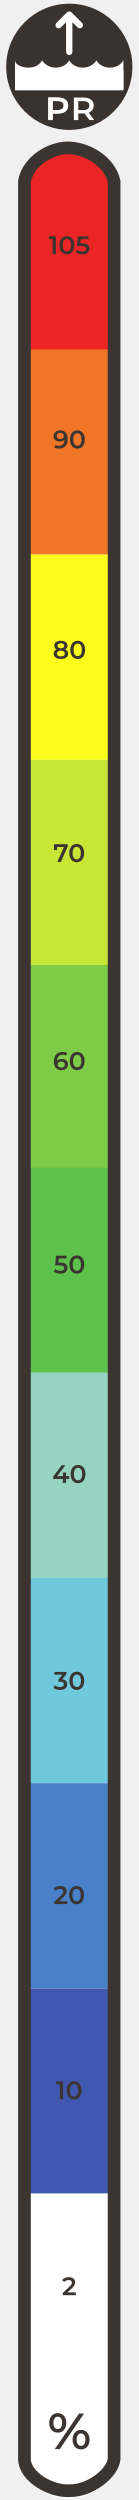
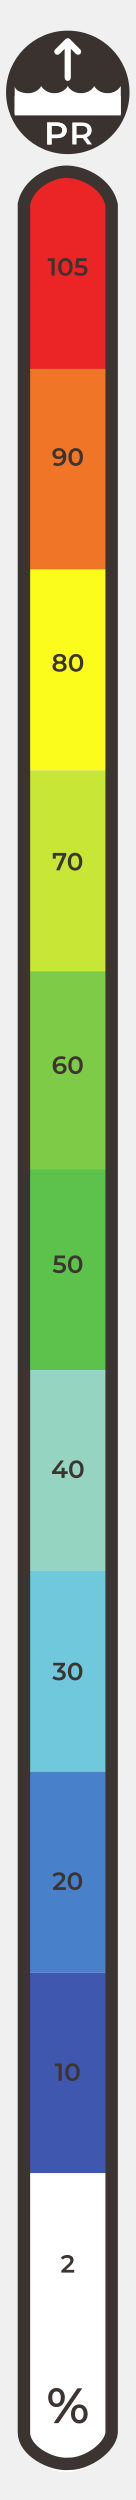
- <svg xmlns="http://www.w3.org/2000/svg" xmlns:xlink="http://www.w3.org/1999/xlink" version="1.1" id="Livello_1" x="0px" y="0px" width="32.746px" height="590.697px" viewBox="0 0 32.746 590.697" enable-background="new 0 0 32.746 590.697" xml:space="preserve">
+ <svg xmlns="http://www.w3.org/2000/svg" xmlns:xlink="http://www.w3.org/1999/xlink" version="1.1" id="Livello_1" x="0px" y="0px" width="32px" height="590px" viewBox="0 0 32.746 590.697" enable-background="new 0 0 32.746 590.697" xml:space="preserve">
  <g>
    <defs>
      <path id="SVGID_3_" d="M26.996,582.382c0,3.713-5.958,8.074-10.593,8.074h-0.651c-4.296,0-9.94-3.881-9.94-8.074V44.135    c1.023-4.94,6.494-7.797,10.184-7.792l0,0c4.297-0.005,9.896,2.929,11.001,7.984V582.382z" />
    </defs>
    <clipPath id="SVGID_4_">
      <use xlink:href="#SVGID_3_" overflow="visible" />
    </clipPath>
    <rect x="-15.397" y="34.659" clip-path="url(#SVGID_4_)" fill="#EB2426" width="77.044" height="48.485" />
    <rect x="-15.397" y="82.553" clip-path="url(#SVGID_4_)" fill="#F07526" width="77.044" height="48.485" />
    <rect x="-15.397" y="131.038" clip-path="url(#SVGID_4_)" fill="#FCFC1C" width="77.044" height="48.487" />
    <rect x="-15.397" y="179.525" clip-path="url(#SVGID_4_)" fill="#C8E636" width="77.044" height="48.484" />
    <rect x="-15.397" y="228.01" clip-path="url(#SVGID_4_)" fill="#7ECB47" width="77.044" height="48.485" />
    <rect x="-15.397" y="275.886" clip-path="url(#SVGID_4_)" fill="#5DC24B" width="77.044" height="48.481" />
    <rect x="-15.397" y="324.368" clip-path="url(#SVGID_4_)" fill="#95D4C0" width="77.044" height="48.486" />
    <rect x="-15.397" y="372.854" clip-path="url(#SVGID_4_)" fill="#6FC8DC" width="77.044" height="48.484" />
    <rect x="-15.397" y="421.339" clip-path="url(#SVGID_4_)" fill="#4880CA" width="77.044" height="48.486" />
    <rect x="-15.397" y="469.825" clip-path="url(#SVGID_4_)" fill="#3F57AF" width="77.044" height="48.484" />
    <rect x="-15.397" y="518.309" clip-path="url(#SVGID_4_)" fill="#FFFFFF" width="77.044" height="73.199" />
  </g>
  <g display="none">
    <g display="inline">
      <g>
        <g>
          <g>
            <defs>
              <path id="SVGID_5_" d="M27.262,580.715c-0.316,3.428-5.673,7.51-10.308,7.51l0,0c-4.594,0.367-10.877-3.314-10.877-7.51        V42.467c1.021-4.939,6.492-7.798,10.182-7.792l0,0c4.298-0.006,9.896,2.93,11.003,7.984V580.715L27.262,580.715z" />
            </defs>
            <clipPath id="SVGID_6_">
              <use xlink:href="#SVGID_5_" overflow="visible" />
            </clipPath>
            <rect x="0.88" y="495.265" clip-path="url(#SVGID_6_)" fill="#FFFAFA" width="31.578" height="99.045" />
          </g>
        </g>
      </g>
      <g>
        <g>
          <g>
            <defs>
              <path id="SVGID_7_" d="M27.262,580.715c-0.316,3.428-5.673,7.51-10.308,7.51l0,0c-4.594,0.367-10.877-3.314-10.877-7.51        V42.467c1.021-4.939,6.492-7.798,10.182-7.792l0,0c4.298-0.006,9.896,2.93,11.003,7.984V580.715L27.262,580.715z" />
            </defs>
            <clipPath id="SVGID_8_">
              <use xlink:href="#SVGID_7_" overflow="visible" />
            </clipPath>
            <rect x="1.196" y="315.187" clip-path="url(#SVGID_8_)" fill="#FBD5D6" width="31.578" height="90.041" />
          </g>
        </g>
      </g>
      <g>
        <g>
          <g>
            <defs>
              <path id="SVGID_9_" d="M27.262,580.715c-0.316,3.428-5.673,7.51-10.308,7.51l0,0c-4.594,0.367-10.877-3.314-10.877-7.51        V42.467c1.021-4.939,6.492-7.798,10.182-7.792l0,0c4.298-0.006,9.896,2.93,11.003,7.984V580.715L27.262,580.715z" />
            </defs>
            <clipPath id="SVGID_10_">
              <use xlink:href="#SVGID_9_" overflow="visible" />
            </clipPath>
            <rect x="1.196" y="225.147" clip-path="url(#SVGID_10_)" fill="#F9C1C2" width="31.578" height="90.038" />
          </g>
        </g>
      </g>
      <g>
        <g>
          <g>
            <defs>
              <path id="SVGID_11_" d="M27.262,580.715c-0.316,3.428-5.673,7.51-10.308,7.51l0,0c-4.594,0.367-10.877-3.314-10.877-7.51        V42.467c1.021-4.939,6.492-7.798,10.182-7.792l0,0c4.298-0.006,9.896,2.93,11.003,7.984V580.715L27.262,580.715z" />
            </defs>
            <clipPath id="SVGID_12_">
              <use xlink:href="#SVGID_11_" overflow="visible" />
            </clipPath>
            <rect x="0.88" y="405.226" clip-path="url(#SVGID_12_)" fill="#FDEBEB" width="31.578" height="90.041" />
          </g>
        </g>
      </g>
      <g>
        <g>
          <g>
            <defs>
              <path id="SVGID_13_" d="M27.262,580.715c-0.316,3.428-5.673,7.51-10.308,7.51l0,0c-4.594,0.367-10.877-3.314-10.877-7.51        V42.467c1.021-4.939,6.492-7.798,10.182-7.792l0,0c4.298-0.006,9.896,2.93,11.003,7.984V580.715L27.262,580.715z" />
            </defs>
            <clipPath id="SVGID_14_">
              <use xlink:href="#SVGID_13_" overflow="visible" />
            </clipPath>
            <rect x="1.196" y="135.094" clip-path="url(#SVGID_14_)" fill="#F6ABAD" width="31.578" height="90.041" />
          </g>
        </g>
      </g>
      <g>
        <g>
          <g>
            <defs>
              <path id="SVGID_15_" d="M27.262,580.715c-0.316,3.428-5.673,7.51-10.308,7.51l0,0c-4.594,0.367-10.877-3.314-10.877-7.51        V42.467c1.021-4.939,6.492-7.798,10.182-7.792l0,0c4.298-0.006,9.896,2.93,11.003,7.984V580.715L27.262,580.715z" />
            </defs>
            <clipPath id="SVGID_16_">
              <use xlink:href="#SVGID_15_" overflow="visible" />
            </clipPath>
            <rect x="0.88" y="36.052" clip-path="url(#SVGID_16_)" fill="#F49799" width="31.577" height="99.043" />
          </g>
        </g>
      </g>
    </g>
  </g>
  <g display="none">
    <g display="inline">
      <g>
        <g>
          <defs>
            <path id="SVGID_17_" d="M27.262,580.715c0,3.713-5.957,8.073-10.593,8.073h-0.652c-4.295,0-9.939-3.881-9.939-8.073V42.467       c1.023-4.939,6.494-7.797,10.183-7.792l0,0c4.295-0.005,9.896,2.93,11,7.984V580.715L27.262,580.715z" />
          </defs>
          <clipPath id="SVGID_18_">
            <use xlink:href="#SVGID_17_" overflow="visible" />
          </clipPath>
          <rect x="-4.972" y="34.675" clip-path="url(#SVGID_18_)" fill="#C8E8F0" width="43.281" height="27.238" />
        </g>
      </g>
    </g>
    <g display="inline">
      <g>
        <g>
          <defs>
            <path id="SVGID_19_" d="M27.262,580.715c0,3.713-5.957,8.073-10.593,8.073h-0.652c-4.295,0-9.939-3.881-9.939-8.073V42.467       c1.023-4.939,6.494-7.797,10.183-7.792l0,0c4.295-0.005,9.896,2.93,11,7.984V580.715L27.262,580.715z" />
          </defs>
          <clipPath id="SVGID_20_">
            <use xlink:href="#SVGID_19_" overflow="visible" />
          </clipPath>
          <rect x="-4.972" y="61.914" clip-path="url(#SVGID_20_)" fill="#D0EBF7" width="43.281" height="27.238" />
        </g>
      </g>
    </g>
    <g display="inline">
      <g>
        <g>
          <defs>
            <path id="SVGID_21_" d="M27.262,580.715c0,3.713-5.957,8.073-10.593,8.073h-0.652c-4.295,0-9.939-3.881-9.939-8.073V42.467       c1.023-4.939,6.494-7.797,10.183-7.792l0,0c4.295-0.005,9.896,2.93,11,7.984V580.715L27.262,580.715z" />
          </defs>
          <clipPath id="SVGID_22_">
            <use xlink:href="#SVGID_21_" overflow="visible" />
          </clipPath>
          <rect x="-4.972" y="88.639" clip-path="url(#SVGID_22_)" fill="#4898DA" width="43.281" height="27.237" />
        </g>
      </g>
    </g>
    <g display="inline">
      <g>
        <g>
          <defs>
            <path id="SVGID_23_" d="M27.262,580.715c0,3.713-5.957,8.073-10.593,8.073h-0.652c-4.295,0-9.939-3.881-9.939-8.073V42.467       c1.023-4.939,6.494-7.797,10.183-7.792l0,0c4.295-0.005,9.896,2.93,11,7.984V580.715L27.262,580.715z" />
          </defs>
          <clipPath id="SVGID_24_">
            <use xlink:href="#SVGID_23_" overflow="visible" />
          </clipPath>
          <rect x="-4.972" y="115.877" clip-path="url(#SVGID_24_)" fill="#A3A5D7" width="43.281" height="27.238" />
        </g>
      </g>
    </g>
    <g display="inline">
      <g>
        <g>
          <defs>
            <path id="SVGID_25_" d="M27.262,580.715c0,3.713-5.957,8.073-10.593,8.073h-0.652c-4.295,0-9.939-3.881-9.939-8.073V42.467       c1.023-4.939,6.494-7.797,10.183-7.792l0,0c4.295-0.005,9.896,2.93,11,7.984V580.715L27.262,580.715z" />
          </defs>
          <clipPath id="SVGID_26_">
            <use xlink:href="#SVGID_25_" overflow="visible" />
          </clipPath>
          <rect x="-4.972" y="143.116" clip-path="url(#SVGID_26_)" fill="#B988C1" width="43.281" height="27.237" />
        </g>
      </g>
    </g>
    <g display="inline">
      <g>
        <g>
          <defs>
            <path id="SVGID_27_" d="M27.262,580.715c0,3.713-5.957,8.073-10.593,8.073h-0.652c-4.295,0-9.939-3.881-9.939-8.073V42.467       c1.023-4.939,6.494-7.797,10.183-7.792l0,0c4.295-0.005,9.896,2.93,11,7.984V580.715L27.262,580.715z" />
          </defs>
          <clipPath id="SVGID_28_">
            <use xlink:href="#SVGID_27_" overflow="visible" />
          </clipPath>
          <rect x="-4.972" y="170.353" clip-path="url(#SVGID_28_)" fill="#D7A2CD" width="43.281" height="27.237" />
        </g>
      </g>
    </g>
    <g display="inline">
      <g>
        <g>
          <defs>
            <path id="SVGID_29_" d="M27.262,580.715c0,3.713-5.957,8.073-10.593,8.073h-0.652c-4.295,0-9.939-3.881-9.939-8.073V42.467       c1.023-4.939,6.494-7.797,10.183-7.792l0,0c4.295-0.005,9.896,2.93,11,7.984V580.715L27.262,580.715z" />
          </defs>
          <clipPath id="SVGID_30_">
            <use xlink:href="#SVGID_29_" overflow="visible" />
          </clipPath>
          <rect x="-4.972" y="197.253" clip-path="url(#SVGID_30_)" fill="#E8BEDB" width="43.281" height="27.238" />
        </g>
      </g>
    </g>
    <g display="inline">
      <g>
        <g>
          <defs>
            <path id="SVGID_31_" d="M27.262,580.715c0,3.713-5.957,8.073-10.593,8.073h-0.652c-4.295,0-9.939-3.881-9.939-8.073V42.467       c1.023-4.939,6.494-7.797,10.183-7.792l0,0c4.295-0.005,9.896,2.93,11,7.984V580.715L27.262,580.715z" />
          </defs>
          <clipPath id="SVGID_32_">
            <use xlink:href="#SVGID_31_" overflow="visible" />
          </clipPath>
          <rect x="-4.972" y="224.492" clip-path="url(#SVGID_32_)" fill="#E67D9B" width="43.281" height="27.238" />
        </g>
      </g>
    </g>
    <g display="inline">
      <g>
        <g>
          <defs>
            <path id="SVGID_33_" d="M27.262,580.715c0,3.713-5.957,8.073-10.593,8.073h-0.652c-4.295,0-9.939-3.881-9.939-8.073V42.467       c1.023-4.939,6.494-7.797,10.183-7.792l0,0c4.295-0.005,9.896,2.93,11,7.984V580.715L27.262,580.715z" />
          </defs>
          <clipPath id="SVGID_34_">
            <use xlink:href="#SVGID_33_" overflow="visible" />
          </clipPath>
          <rect x="-4.972" y="251.73" clip-path="url(#SVGID_34_)" fill="#DB4C4D" width="43.281" height="27.235" />
        </g>
      </g>
    </g>
    <g display="inline">
      <g>
        <g>
          <defs>
            <path id="SVGID_35_" d="M27.262,580.715c0,3.713-5.957,8.073-10.593,8.073h-0.652c-4.295,0-9.939-3.881-9.939-8.073V42.467       c1.023-4.939,6.494-7.797,10.183-7.792l0,0c4.295-0.005,9.896,2.93,11,7.984V580.715L27.262,580.715z" />
          </defs>
          <clipPath id="SVGID_36_">
            <use xlink:href="#SVGID_35_" overflow="visible" />
          </clipPath>
          <rect x="-4.972" y="278.966" clip-path="url(#SVGID_36_)" fill="#EF5A5C" width="43.281" height="27.238" />
        </g>
      </g>
    </g>
    <g display="inline">
      <g>
        <g>
          <defs>
            <path id="SVGID_37_" d="M27.262,580.715c0,3.713-5.957,8.073-10.593,8.073h-0.652c-4.295,0-9.939-3.881-9.939-8.073V42.467       c1.023-4.939,6.494-7.797,10.183-7.792l0,0c4.295-0.005,9.896,2.93,11,7.984V580.715L27.262,580.715z" />
          </defs>
          <clipPath id="SVGID_38_">
            <use xlink:href="#SVGID_37_" overflow="visible" />
          </clipPath>
          <rect x="-4.972" y="305.872" clip-path="url(#SVGID_38_)" fill="#F7A25C" width="43.281" height="27.238" />
        </g>
      </g>
    </g>
    <g display="inline">
      <g>
        <g>
          <defs>
            <path id="SVGID_39_" d="M27.262,580.715c0,3.713-5.957,8.073-10.593,8.073h-0.652c-4.295,0-9.939-3.881-9.939-8.073V42.467       c1.023-4.939,6.494-7.797,10.183-7.792l0,0c4.295-0.005,9.896,2.93,11,7.984V580.715L27.262,580.715z" />
          </defs>
          <clipPath id="SVGID_40_">
            <use xlink:href="#SVGID_39_" overflow="visible" />
          </clipPath>
          <rect x="-4.972" y="333.11" clip-path="url(#SVGID_40_)" fill="#FDD58F" width="43.281" height="27.238" />
        </g>
      </g>
    </g>
    <g display="inline">
      <g>
        <g>
          <defs>
            <path id="SVGID_41_" d="M27.262,580.715c0,3.713-5.957,8.073-10.593,8.073h-0.652c-4.295,0-9.939-3.881-9.939-8.073V42.467       c1.023-4.939,6.494-7.797,10.183-7.792l0,0c4.295-0.005,9.896,2.93,11,7.984V580.715L27.262,580.715z" />
          </defs>
          <clipPath id="SVGID_42_">
            <use xlink:href="#SVGID_41_" overflow="visible" />
          </clipPath>
          <rect x="-4.972" y="360.349" clip-path="url(#SVGID_42_)" fill="#FFE173" width="43.281" height="27.238" />
        </g>
      </g>
    </g>
    <g display="inline">
      <g>
        <g>
          <defs>
            <path id="SVGID_43_" d="M27.262,580.715c0,3.713-5.957,8.073-10.593,8.073h-0.652c-4.295,0-9.939-3.881-9.939-8.073V42.467       c1.023-4.939,6.494-7.797,10.183-7.792l0,0c4.295-0.005,9.896,2.93,11,7.984V580.715L27.262,580.715z" />
          </defs>
          <clipPath id="SVGID_44_">
            <use xlink:href="#SVGID_43_" overflow="visible" />
          </clipPath>
          <rect x="-4.972" y="387.588" clip-path="url(#SVGID_44_)" fill="#FEFE82" width="43.281" height="27.237" />
        </g>
      </g>
    </g>
    <g display="inline">
      <g>
        <g>
          <defs>
            <path id="SVGID_45_" d="M27.262,580.715c0,3.713-5.957,8.073-10.593,8.073h-0.652c-4.295,0-9.939-3.881-9.939-8.073V42.467       c1.023-4.939,6.494-7.797,10.183-7.792l0,0c4.295-0.005,9.896,2.93,11,7.984V580.715L27.262,580.715z" />
          </defs>
          <clipPath id="SVGID_46_">
            <use xlink:href="#SVGID_45_" overflow="visible" />
          </clipPath>
          <rect x="-4.972" y="414.483" clip-path="url(#SVGID_46_)" fill="#FFFFC7" width="43.281" height="27.234" />
        </g>
      </g>
    </g>
    <g display="inline">
      <g>
        <g>
          <defs>
            <path id="SVGID_47_" d="M27.262,580.715c0,3.713-5.957,8.073-10.593,8.073h-0.652c-4.295,0-9.939-3.881-9.939-8.073V42.467       c1.023-4.939,6.494-7.797,10.183-7.792l0,0c4.295-0.005,9.896,2.93,11,7.984V580.715L27.262,580.715z" />
          </defs>
          <clipPath id="SVGID_48_">
            <use xlink:href="#SVGID_47_" overflow="visible" />
          </clipPath>
          <rect x="-4.972" y="441.72" clip-path="url(#SVGID_48_)" fill="#F3F3A1" width="43.281" height="27.238" />
        </g>
      </g>
    </g>
    <g display="inline">
      <g>
        <g>
          <defs>
            <path id="SVGID_49_" d="M27.262,580.715c0,3.713-5.957,8.073-10.593,8.073h-0.652c-4.295,0-9.939-3.881-9.939-8.073V42.467       c1.023-4.939,6.494-7.797,10.183-7.792l0,0c4.295-0.005,9.896,2.93,11,7.984V580.715L27.262,580.715z" />
          </defs>
          <clipPath id="SVGID_50_">
            <use xlink:href="#SVGID_49_" overflow="visible" />
          </clipPath>
          <rect x="-4.972" y="468.959" clip-path="url(#SVGID_50_)" fill="#D3ECA4" width="43.281" height="27.237" />
        </g>
      </g>
    </g>
    <g display="inline">
      <g>
        <g>
          <defs>
            <path id="SVGID_51_" d="M27.262,580.715c0,3.713-5.957,8.073-10.593,8.073h-0.652c-4.295,0-9.939-3.881-9.939-8.073V42.467       c1.023-4.939,6.494-7.797,10.183-7.792l0,0c4.295-0.005,9.896,2.93,11,7.984V580.715L27.262,580.715z" />
          </defs>
          <clipPath id="SVGID_52_">
            <use xlink:href="#SVGID_51_" overflow="visible" />
          </clipPath>
          <rect x="-4.972" y="496.196" clip-path="url(#SVGID_52_)" fill="#C3E6D8" width="43.281" height="27.236" />
        </g>
      </g>
    </g>
    <g display="inline">
      <g>
        <g>
          <defs>
            <path id="SVGID_53_" d="M27.262,580.715c0,3.713-5.957,8.073-10.593,8.073h-0.652c-4.295,0-9.939-3.881-9.939-8.073V42.467       c1.023-4.939,6.494-7.797,10.183-7.792l0,0c4.295-0.005,9.896,2.93,11,7.984V580.715L27.262,580.715z" />
          </defs>
          <clipPath id="SVGID_54_">
            <use xlink:href="#SVGID_53_" overflow="visible" />
          </clipPath>
          <rect x="-4.972" y="523.435" clip-path="url(#SVGID_54_)" fill="#C8E8F0" width="43.281" height="27.238" />
        </g>
      </g>
    </g>
    <g display="inline">
      <g>
        <g>
          <defs>
            <path id="SVGID_55_" d="M27.262,580.715c0,3.713-5.957,8.073-10.593,8.073h-0.652c-4.295,0-9.939-3.881-9.939-8.073V42.467       c1.023-4.939,6.494-7.797,10.183-7.792l0,0c4.295-0.005,9.896,2.93,11,7.984V580.715L27.262,580.715z" />
          </defs>
          <clipPath id="SVGID_56_">
            <use xlink:href="#SVGID_55_" overflow="visible" />
          </clipPath>
          <rect x="-4.972" y="550.674" clip-path="url(#SVGID_56_)" fill="#D0EBF7" width="43.281" height="41.121" />
        </g>
      </g>
    </g>
  </g>
  <g display="none">
    <g display="inline">
      <g>
        <g>
          <g>
            <defs>
              <path id="SVGID_57_" d="M27.053,580.983c-0.316,3.428-5.673,7.51-10.308,7.51l0,0c-4.594,0.367-10.877-3.315-10.877-7.51        V42.738c1.021-4.94,6.492-7.798,10.182-7.792l0,0c4.298-0.006,9.896,2.929,11.003,7.984V580.983L27.053,580.983z" />
            </defs>
            <clipPath id="SVGID_58_">
              <use xlink:href="#SVGID_57_" overflow="visible" />
            </clipPath>
            <rect x="0.671" y="494.032" clip-path="url(#SVGID_58_)" fill="#EC2426" width="31.578" height="99.045" />
          </g>
        </g>
      </g>
      <g>
        <g>
          <g>
            <defs>
              <path id="SVGID_59_" d="M27.053,580.983c-0.316,3.428-5.673,7.51-10.308,7.51l0,0c-4.594,0.367-10.877-3.315-10.877-7.51        V42.738c1.021-4.94,6.492-7.798,10.182-7.792l0,0c4.298-0.006,9.896,2.929,11.003,7.984V580.983L27.053,580.983z" />
            </defs>
            <clipPath id="SVGID_60_">
              <use xlink:href="#SVGID_59_" overflow="visible" />
            </clipPath>
            <rect x="0.987" y="313.954" clip-path="url(#SVGID_60_)" fill="#FCFC1E" width="31.578" height="90.041" />
          </g>
        </g>
      </g>
      <g>
        <g>
          <g>
            <defs>
              <path id="SVGID_61_" d="M27.053,580.983c-0.316,3.428-5.673,7.51-10.308,7.51l0,0c-4.594,0.367-10.877-3.315-10.877-7.51        V42.738c1.021-4.94,6.492-7.798,10.182-7.792l0,0c4.298-0.006,9.896,2.929,11.003,7.984V580.983L27.053,580.983z" />
            </defs>
            <clipPath id="SVGID_62_">
              <use xlink:href="#SVGID_61_" overflow="visible" />
            </clipPath>
            <rect x="0.987" y="223.914" clip-path="url(#SVGID_62_)" fill="#0B7F3F" width="31.578" height="90.038" />
          </g>
        </g>
      </g>
      <g>
        <g>
          <g>
            <defs>
              <path id="SVGID_63_" d="M27.053,580.983c-0.316,3.428-5.673,7.51-10.308,7.51l0,0c-4.594,0.367-10.877-3.315-10.877-7.51        V42.738c1.021-4.94,6.492-7.798,10.182-7.792l0,0c4.298-0.006,9.896,2.929,11.003,7.984V580.983L27.053,580.983z" />
            </defs>
            <clipPath id="SVGID_64_">
              <use xlink:href="#SVGID_63_" overflow="visible" />
            </clipPath>
            <rect x="0.671" y="403.993" clip-path="url(#SVGID_64_)" fill="#F7A426" width="31.578" height="90.041" />
          </g>
        </g>
      </g>
      <g>
        <g>
          <g>
            <defs>
              <path id="SVGID_65_" d="M27.053,580.983c-0.316,3.428-5.673,7.51-10.308,7.51l0,0c-4.594,0.367-10.877-3.315-10.877-7.51        V42.738c1.021-4.94,6.492-7.798,10.182-7.792l0,0c4.298-0.006,9.896,2.929,11.003,7.984V580.983L27.053,580.983z" />
            </defs>
            <clipPath id="SVGID_66_">
              <use xlink:href="#SVGID_65_" overflow="visible" />
            </clipPath>
            <rect x="0.987" y="133.862" clip-path="url(#SVGID_66_)" fill="#6FC9DC" width="31.578" height="90.04" />
          </g>
        </g>
      </g>
      <g>
        <g>
          <g>
            <defs>
              <path id="SVGID_67_" d="M27.053,580.983c-0.316,3.428-5.673,7.51-10.308,7.51l0,0c-4.594,0.367-10.877-3.315-10.877-7.51        V42.738c1.021-4.94,6.492-7.798,10.182-7.792l0,0c4.298-0.006,9.896,2.929,11.003,7.984V580.983L27.053,580.983z" />
            </defs>
            <clipPath id="SVGID_68_">
              <use xlink:href="#SVGID_67_" overflow="visible" />
            </clipPath>
            <rect x="0.987" y="34.818" clip-path="url(#SVGID_68_)" fill="#3F57B0" width="31.578" height="99.043" />
          </g>
        </g>
      </g>
    </g>
  </g>
  <circle display="none" fill="#3A332F" cx="16.46" cy="15.781" r="14.909" />
  <path display="none" fill="none" stroke="#3C3430" stroke-width="3" stroke-miterlimit="10" d="M27.053,580.983  c-0.316,3.428-5.673,7.51-10.308,7.51l0,0c-4.593,0.367-10.877-3.315-10.877-7.51V42.736c1.022-4.94,6.492-7.798,10.182-7.792l0,0  c4.298-0.006,9.896,2.929,11.003,7.984V580.983L27.053,580.983z" />
  <g display="none">
    <path display="inline" fill="#3C3530" d="M11.72,579.44c-0.398-0.461-0.598-1.063-0.598-1.81c0-0.745,0.199-1.349,0.598-1.808   c0.399-0.459,0.923-0.688,1.573-0.688s1.176,0.229,1.58,0.685c0.403,0.455,0.604,1.061,0.604,1.813s-0.202,1.357-0.604,1.813   c-0.403,0.455-0.93,0.684-1.58,0.684S12.118,579.899,11.72,579.44z M14.118,578.803c0.195-0.275,0.292-0.667,0.292-1.17   c0-0.502-0.097-0.894-0.292-1.17c-0.195-0.276-0.47-0.416-0.825-0.416c-0.338,0-0.609,0.144-0.813,0.423   c-0.204,0.281-0.306,0.669-0.306,1.163s0.102,0.882,0.306,1.164c0.204,0.28,0.475,0.422,0.813,0.422   C13.648,579.219,13.923,579.081,14.118,578.803z M18.753,575.229h1.272l-6.212,9.1h-1.274L18.753,575.229z M17.688,583.729   c-0.397-0.461-0.599-1.063-0.599-1.809s0.199-1.349,0.599-1.808c0.397-0.459,0.922-0.688,1.574-0.688   c0.647,0,1.176,0.229,1.577,0.688c0.404,0.459,0.604,1.063,0.604,1.808s-0.2,1.35-0.604,1.809c-0.401,0.459-0.93,0.688-1.577,0.688   C18.609,584.42,18.085,584.189,17.688,583.729z M20.079,583.088c0.198-0.282,0.299-0.67,0.299-1.164s-0.101-0.883-0.299-1.163   c-0.199-0.281-0.474-0.423-0.817-0.423c-0.349,0-0.621,0.139-0.82,0.416c-0.197,0.276-0.299,0.668-0.299,1.17   c0,0.503,0.102,0.895,0.299,1.17c0.199,0.276,0.475,0.416,0.82,0.416C19.605,583.51,19.88,583.368,20.079,583.088z" />
  </g>
  <g display="none">
    <path display="inline" fill="#3C3530" d="M15.288,534.154c0.379,0.308,0.568,0.725,0.568,1.252c0,0.336-0.083,0.641-0.248,0.912   s-0.413,0.485-0.744,0.646c-0.331,0.159-0.739,0.239-1.224,0.239c-0.4,0-0.787-0.059-1.16-0.172   c-0.373-0.114-0.688-0.272-0.944-0.479l0.44-0.809c0.208,0.171,0.458,0.307,0.748,0.404s0.591,0.146,0.9,0.146   c0.368,0,0.657-0.076,0.868-0.229c0.21-0.152,0.316-0.361,0.316-0.628c0-0.288-0.113-0.508-0.34-0.652   c-0.227-0.146-0.615-0.22-1.164-0.22h-1.352l0.288-3.048h3.288v0.871H13.12L13,533.694h0.536   C14.325,533.694,14.909,533.848,15.288,534.154z" />
    <path display="inline" fill="#3C3530" d="M17.592,536.866c-0.354-0.229-0.63-0.56-0.833-0.991c-0.203-0.435-0.304-0.95-0.304-1.549   c0-0.598,0.101-1.112,0.304-1.548c0.203-0.437,0.479-0.768,0.833-0.992c0.352-0.227,0.752-0.34,1.2-0.34   c0.446,0,0.849,0.111,1.203,0.34c0.354,0.228,0.634,0.559,0.836,0.992c0.203,0.436,0.306,0.95,0.306,1.548   c0,0.599-0.103,1.113-0.306,1.549c-0.202,0.435-0.479,0.766-0.836,0.991c-0.354,0.228-0.757,0.341-1.203,0.341   C18.344,537.206,17.943,537.094,17.592,536.866z M19.738,535.806c0.232-0.33,0.35-0.821,0.35-1.479c0-0.657-0.115-1.148-0.35-1.479   c-0.23-0.33-0.547-0.496-0.946-0.496c-0.396,0-0.708,0.166-0.94,0.496c-0.229,0.331-0.348,0.824-0.348,1.479   c0,0.656,0.115,1.147,0.348,1.479c0.233,0.332,0.545,0.496,0.94,0.496C19.191,536.302,19.508,536.137,19.738,535.806z" />
  </g>
  <g display="none">
    <path display="inline" fill="#3C3530" d="M15.227,450.927c0.293,0.144,0.522,0.344,0.688,0.604   c0.165,0.262,0.248,0.563,0.248,0.901c0,0.363-0.091,0.684-0.272,0.956c-0.181,0.274-0.426,0.486-0.736,0.639   c-0.309,0.146-0.656,0.225-1.04,0.225c-0.768,0-1.364-0.24-1.788-0.721c-0.424-0.479-0.636-1.168-0.636-2.063   c0-0.629,0.115-1.167,0.344-1.612c0.229-0.443,0.551-0.781,0.964-1.016c0.413-0.23,0.892-0.349,1.436-0.349   c0.288,0,0.559,0.029,0.812,0.093c0.253,0.063,0.473,0.149,0.66,0.268l-0.384,0.784c-0.277-0.182-0.632-0.271-1.064-0.271   c-0.539,0-0.96,0.165-1.264,0.496c-0.304,0.33-0.456,0.809-0.456,1.433v0.008c0.166-0.19,0.376-0.337,0.632-0.437   c0.256-0.101,0.544-0.147,0.864-0.147C14.603,450.716,14.934,450.786,15.227,450.927z M14.851,453.176   c0.203-0.173,0.304-0.404,0.304-0.69c0-0.293-0.101-0.523-0.304-0.695c-0.203-0.171-0.475-0.256-0.816-0.256   c-0.336,0-0.609,0.091-0.82,0.271c-0.211,0.184-0.316,0.411-0.316,0.688c0,0.271,0.103,0.497,0.308,0.677   c0.205,0.179,0.489,0.268,0.852,0.268C14.384,453.435,14.648,453.349,14.851,453.176z" />
    <path display="inline" fill="#3C3530" d="M17.843,453.911c-0.352-0.229-0.629-0.559-0.831-0.991   c-0.204-0.436-0.305-0.95-0.305-1.549c0-0.598,0.101-1.112,0.305-1.548c0.202-0.437,0.479-0.768,0.831-0.992   c0.353-0.227,0.753-0.34,1.201-0.34c0.447,0,0.849,0.113,1.203,0.34c0.354,0.228,0.633,0.559,0.836,0.992   c0.203,0.435,0.306,0.95,0.306,1.548c0,0.599-0.103,1.113-0.306,1.549s-0.479,0.766-0.836,0.991   c-0.356,0.227-0.756,0.341-1.203,0.341C18.596,454.252,18.193,454.138,17.843,453.911z M19.991,452.851   c0.231-0.33,0.348-0.821,0.348-1.479c0-0.657-0.114-1.148-0.348-1.479c-0.232-0.33-0.55-0.496-0.947-0.496   c-0.396,0-0.709,0.166-0.94,0.496c-0.23,0.331-0.349,0.824-0.349,1.479c0,0.656,0.115,1.148,0.349,1.479   c0.231,0.331,0.545,0.496,0.94,0.496C19.441,453.347,19.759,453.182,19.991,452.851z" />
  </g>
  <g display="none">
    <path display="inline" fill="#3C3530" d="M16.202,357.771v0.695l-2.176,4.903h-1.112l2.104-4.721h-2.2v0.953H11.85v-1.832   L16.202,357.771L16.202,357.771z" />
    <path display="inline" fill="#3C3530" d="M17.816,363.11c-0.354-0.228-0.629-0.559-0.832-0.991   c-0.206-0.435-0.304-0.949-0.304-1.548c0-0.598,0.101-1.113,0.304-1.549c0.203-0.436,0.479-0.767,0.832-0.991   c0.353-0.229,0.752-0.341,1.201-0.341c0.444,0,0.849,0.112,1.203,0.341c0.354,0.228,0.633,0.559,0.836,0.991   c0.2,0.436,0.305,0.951,0.305,1.549c0,0.599-0.104,1.113-0.305,1.548c-0.203,0.436-0.48,0.767-0.836,0.991   c-0.354,0.229-0.759,0.341-1.203,0.341C18.568,363.451,18.169,363.339,17.816,363.11z M19.965,362.052   c0.232-0.329,0.35-0.823,0.35-1.479s-0.114-1.148-0.35-1.479c-0.23-0.33-0.548-0.496-0.947-0.496c-0.396,0-0.707,0.166-0.938,0.496   c-0.23,0.331-0.35,0.823-0.35,1.479c0,0.655,0.115,1.147,0.35,1.479c0.23,0.331,0.545,0.496,0.938,0.496   C19.417,362.548,19.732,362.383,19.965,362.052z" />
  </g>
  <g display="none">
    <path display="inline" fill="#3C3530" d="M16.029,261.958c0.157,0.228,0.236,0.492,0.236,0.796c0,0.343-0.095,0.642-0.284,0.896   c-0.189,0.256-0.457,0.452-0.804,0.588c-0.347,0.136-0.75,0.204-1.208,0.204c-0.459,0-0.86-0.068-1.204-0.204   c-0.344-0.136-0.609-0.332-0.796-0.588c-0.187-0.256-0.28-0.555-0.28-0.896c0-0.304,0.078-0.568,0.232-0.796   c0.155-0.227,0.376-0.405,0.664-0.54c-0.224-0.122-0.396-0.282-0.516-0.482c-0.12-0.2-0.18-0.432-0.18-0.692   c0-0.313,0.086-0.589,0.26-0.824c0.173-0.233,0.417-0.416,0.732-0.544c0.314-0.128,0.677-0.19,1.088-0.19   c0.416,0,0.781,0.063,1.096,0.19s0.56,0.311,0.736,0.544c0.176,0.235,0.264,0.511,0.264,0.824c0,0.262-0.061,0.491-0.184,0.688   c-0.123,0.196-0.299,0.358-0.528,0.486C15.646,261.552,15.872,261.732,16.029,261.958z M14.881,263.387   c0.224-0.16,0.336-0.383,0.336-0.664c0-0.277-0.112-0.496-0.336-0.656c-0.224-0.16-0.528-0.24-0.912-0.24   c-0.384,0-0.686,0.08-0.904,0.24c-0.218,0.16-0.328,0.379-0.328,0.656c0,0.281,0.109,0.504,0.328,0.664   c0.219,0.158,0.52,0.238,0.904,0.238C14.353,263.626,14.657,263.546,14.881,263.387z M13.197,259.707   c-0.189,0.14-0.284,0.334-0.284,0.584c0,0.24,0.095,0.432,0.284,0.572c0.189,0.142,0.446,0.212,0.772,0.212   c0.331,0,0.592-0.07,0.784-0.212s0.288-0.332,0.288-0.572c0-0.25-0.097-0.444-0.292-0.584c-0.195-0.139-0.455-0.208-0.78-0.208   C13.644,259.499,13.386,259.568,13.197,259.707z" />
    <path display="inline" fill="#3C3530" d="M18.072,264.103c-0.352-0.228-0.629-0.559-0.831-0.992   c-0.203-0.436-0.304-0.95-0.304-1.548c0-0.599,0.101-1.113,0.304-1.548c0.202-0.436,0.479-0.767,0.831-0.992   c0.353-0.228,0.753-0.34,1.203-0.34c0.447,0,0.848,0.112,1.203,0.34c0.354,0.227,0.633,0.558,0.836,0.992   c0.203,0.434,0.305,0.949,0.305,1.548c0,0.598-0.102,1.112-0.305,1.548c-0.203,0.435-0.48,0.766-0.836,0.992   c-0.356,0.226-0.756,0.34-1.203,0.34C18.825,264.443,18.425,264.33,18.072,264.103z M20.223,263.042   c0.231-0.33,0.348-0.822,0.348-1.479s-0.113-1.149-0.348-1.48c-0.23-0.33-0.55-0.496-0.947-0.496c-0.396,0-0.709,0.166-0.939,0.496   c-0.23,0.331-0.35,0.824-0.35,1.48s0.115,1.148,0.35,1.479c0.23,0.331,0.545,0.496,0.939,0.496   C19.673,263.539,19.988,263.374,20.223,263.042z" />
  </g>
  <g display="none">
    <path display="inline" fill="#3C3530" d="M15.497,177.108c0.424,0.479,0.636,1.168,0.636,2.063c0,0.631-0.115,1.167-0.344,1.612   s-0.551,0.784-0.964,1.017c-0.414,0.231-0.892,0.349-1.436,0.349c-0.288,0-0.559-0.031-0.812-0.092   c-0.253-0.063-0.473-0.151-0.66-0.27l0.384-0.784c0.277,0.183,0.632,0.272,1.064,0.272c0.539,0,0.96-0.165,1.264-0.496   c0.304-0.33,0.456-0.808,0.456-1.432v-0.009c-0.166,0.191-0.376,0.338-0.632,0.437c-0.256,0.099-0.544,0.147-0.864,0.147   c-0.368,0-0.699-0.07-0.992-0.213c-0.293-0.141-0.522-0.342-0.688-0.604s-0.248-0.563-0.248-0.904c0-0.362,0.091-0.681,0.272-0.956   c0.181-0.273,0.427-0.485,0.736-0.636c0.309-0.149,0.656-0.224,1.04-0.224C14.477,176.388,15.073,176.627,15.497,177.108z    M14.609,178.835c0.21-0.181,0.316-0.41,0.316-0.688c0-0.272-0.103-0.497-0.308-0.676c-0.206-0.18-0.489-0.27-0.852-0.27   c-0.325,0-0.589,0.087-0.792,0.261c-0.203,0.174-0.304,0.403-0.304,0.691c0,0.294,0.101,0.525,0.304,0.696   c0.203,0.171,0.475,0.256,0.816,0.256C14.125,179.108,14.398,179.017,14.609,178.835z" />
    <path display="inline" fill="#3C3530" d="M17.973,181.808c-0.352-0.228-0.629-0.559-0.832-0.992   c-0.203-0.436-0.304-0.95-0.304-1.548c0-0.599,0.101-1.113,0.304-1.548c0.203-0.436,0.48-0.767,0.832-0.992   c0.354-0.228,0.752-0.34,1.202-0.34c0.447,0,0.849,0.112,1.203,0.34c0.354,0.227,0.634,0.558,0.836,0.992   c0.203,0.434,0.306,0.949,0.306,1.548c0,0.598-0.103,1.112-0.306,1.548c-0.202,0.435-0.479,0.766-0.836,0.992   c-0.356,0.226-0.756,0.34-1.203,0.34C18.727,182.148,18.325,182.035,17.973,181.808z M20.122,180.748   c0.231-0.33,0.349-0.823,0.349-1.479c0-0.656-0.115-1.149-0.349-1.48c-0.231-0.33-0.55-0.496-0.947-0.496   c-0.396,0-0.709,0.166-0.942,0.496c-0.229,0.331-0.348,0.824-0.348,1.48c0,0.655,0.115,1.148,0.348,1.479   c0.233,0.331,0.545,0.496,0.942,0.496S19.891,181.079,20.122,180.748z" />
  </g>
  <g display="none">
    <path display="inline" fill="#3C3530" d="M12.049,77.192v5.6h-1.04v-4.728H9.825v-0.872H12.049z" />
    <path display="inline" fill="#3C3530" d="M14.297,82.532c-0.352-0.227-0.629-0.558-0.832-0.992   c-0.203-0.434-0.304-0.95-0.304-1.548s0.101-1.113,0.304-1.548c0.203-0.435,0.48-0.766,0.832-0.992s0.752-0.34,1.2-0.34   c0.448,0,0.849,0.113,1.204,0.34c0.354,0.228,0.633,0.559,0.836,0.992c0.201,0.435,0.304,0.95,0.304,1.548   s-0.103,1.113-0.304,1.548c-0.203,0.436-0.482,0.767-0.836,0.992c-0.355,0.227-0.756,0.34-1.204,0.34   C15.049,82.872,14.649,82.76,14.297,82.532z M16.445,81.472c0.232-0.33,0.348-0.823,0.348-1.479s-0.116-1.148-0.348-1.479   c-0.232-0.33-0.548-0.496-0.948-0.496c-0.395,0-0.708,0.166-0.94,0.496c-0.232,0.331-0.348,0.823-0.348,1.479   s0.116,1.149,0.348,1.479c0.232,0.331,0.545,0.496,0.94,0.496C15.897,81.969,16.213,81.803,16.445,81.472z" />
    <path display="inline" fill="#3C3530" d="M19.682,82.532c-0.353-0.227-0.629-0.558-0.832-0.992   c-0.203-0.434-0.306-0.95-0.306-1.548s0.103-1.113,0.306-1.548s0.479-0.766,0.832-0.992c0.354-0.226,0.752-0.34,1.2-0.34   c0.447,0,0.849,0.113,1.203,0.34c0.354,0.228,0.633,0.559,0.836,0.992s0.306,0.95,0.306,1.548s-0.103,1.113-0.306,1.548   c-0.203,0.436-0.479,0.767-0.836,0.992s-0.756,0.34-1.203,0.34C20.434,82.872,20.032,82.76,19.682,82.532z M21.829,81.472   c0.231-0.33,0.349-0.823,0.349-1.479s-0.115-1.148-0.349-1.479c-0.231-0.33-0.55-0.496-0.947-0.496   c-0.396,0-0.709,0.166-0.94,0.496c-0.23,0.331-0.349,0.823-0.349,1.479s0.115,1.149,0.349,1.479   c0.231,0.331,0.545,0.496,0.94,0.496C21.279,81.969,21.598,81.803,21.829,81.472z" />
  </g>
  <g display="none">
    <path display="inline" fill="#FFFFFF" d="M10.021,22.611h12.708c2.651,0,4.938-1.792,5.435-4.26   c0.323-1.611-0.076-3.252-1.104-4.503c-0.873-1.069-2.104-1.748-3.453-1.925v-1.211c0-4.293-3.871-7.688-8.123-7.18   C11.866,3.964,9.14,7.156,9.14,10.957v0.967c-1.164,0.151-2.244,0.68-3.102,1.525C4.803,14.7,4.259,16.417,4.55,18.162   C4.953,20.574,7.459,22.611,10.021,22.611z M7.029,14.438c0.757-0.748,1.755-1.161,2.812-1.161c0.386,0,0.7-0.313,0.7-0.699v-1.622   c0-3.218,2.562-6.078,5.839-6.078c3.177,0,5.827,2.66,5.827,5.833v1.866c0,0.386,0.313,0.699,0.699,0.699   c1.191,0,2.313,0.532,3.07,1.457c0.758,0.924,1.053,2.142,0.812,3.34c-0.365,1.817-2.072,3.136-4.06,3.136H10.021   c-1.887,0-3.798-1.531-4.09-3.279C5.716,16.635,6.117,15.361,7.029,14.438z" />
  </g>
  <rect x="11.504" y="22.611" display="none" fill="none" width="9.754" height="5.471" />
  <g display="none" enable-background="new    ">
    <path display="inline" fill="#FFFFFF" d="M15.519,22.85h0.736v3.342h2.073v0.623h-2.809V22.85z" />
  </g>
  <circle fill="#39322E" cx="16.372" cy="15.781" r="14.909" />
  <path fill="none" stroke="#3C3430" stroke-width="3" stroke-miterlimit="10" d="M26.963,580.983  c-0.316,3.428-5.672,7.51-10.307,7.51l0,0c-4.593,0.367-10.877-3.315-10.877-7.51V42.736c1.022-4.94,6.492-7.798,10.183-7.792l0,0  c4.296-0.006,9.896,2.929,11.001,7.984V580.983L26.963,580.983z" />
  <g>
    <path fill="#3C3430" d="M12.19,574.147c-0.368-0.424-0.552-0.98-0.552-1.668c0-0.688,0.184-1.244,0.552-1.668   c0.368-0.424,0.852-0.637,1.452-0.637s1.086,0.21,1.458,0.631c0.372,0.42,0.558,0.978,0.558,1.674c0,0.695-0.186,1.254-0.558,1.674   s-0.858,0.63-1.458,0.63S12.558,574.571,12.19,574.147z M14.404,573.559c0.18-0.256,0.27-0.616,0.27-1.08s-0.09-0.824-0.27-1.08   c-0.18-0.256-0.434-0.384-0.762-0.384c-0.312,0-0.562,0.13-0.75,0.39s-0.282,0.618-0.282,1.074s0.094,0.813,0.282,1.073   c0.188,0.261,0.438,0.391,0.75,0.391C13.97,573.943,14.224,573.815,14.404,573.559z M18.683,570.259h1.176l-5.736,8.4h-1.176   L18.683,570.259z M17.698,578.107c-0.368-0.424-0.552-0.98-0.552-1.668c0-0.688,0.184-1.244,0.552-1.668s0.852-0.637,1.452-0.637   c0.6,0,1.086,0.213,1.458,0.637s0.558,0.979,0.558,1.668c0,0.688-0.186,1.244-0.558,1.668s-0.858,0.636-1.458,0.636   C18.55,578.743,18.066,578.531,17.698,578.107z M19.906,577.512c0.184-0.26,0.276-0.617,0.276-1.073s-0.093-0.814-0.276-1.074   c-0.185-0.26-0.437-0.39-0.756-0.39c-0.32,0-0.572,0.128-0.756,0.384c-0.185,0.256-0.276,0.616-0.276,1.08s0.092,0.824,0.276,1.08   c0.184,0.256,0.436,0.384,0.756,0.384C19.47,577.903,19.722,577.773,19.906,577.512z" />
  </g>
  <g>
    <path fill="#3C3430" d="M17.919,541.651v0.66h-3.095v-0.522l1.668-1.584c0.188-0.18,0.315-0.337,0.38-0.471   c0.066-0.134,0.1-0.267,0.1-0.398c0-0.196-0.066-0.347-0.198-0.45c-0.132-0.104-0.326-0.156-0.582-0.156   c-0.428,0-0.756,0.146-0.984,0.438l-0.546-0.421c0.164-0.22,0.385-0.391,0.663-0.513s0.589-0.183,0.933-0.183   c0.456,0,0.819,0.107,1.092,0.324c0.272,0.216,0.407,0.51,0.407,0.882c0,0.228-0.047,0.441-0.143,0.642   c-0.097,0.2-0.281,0.428-0.553,0.685l-1.122,1.067H17.919z" />
  </g>
  <g>
    <path fill="#3C3430" d="M14.913,491.81v4.2h-0.78v-3.546h-0.888v-0.654H14.913z" />
    <path fill="#3C3430" d="M16.599,495.815c-0.264-0.17-0.472-0.418-0.624-0.744c-0.152-0.325-0.228-0.713-0.228-1.16   c0-0.448,0.076-0.835,0.228-1.161c0.152-0.326,0.36-0.574,0.624-0.744s0.564-0.255,0.899-0.255c0.336,0,0.639,0.085,0.904,0.255   s0.475,0.418,0.627,0.744s0.229,0.713,0.229,1.161c0,0.447-0.076,0.835-0.229,1.16c-0.152,0.326-0.361,0.574-0.627,0.744   s-0.568,0.255-0.904,0.255C17.163,496.07,16.863,495.985,16.599,495.815z M18.209,495.02c0.176-0.248,0.262-0.618,0.262-1.109   c0-0.492-0.086-0.862-0.262-1.11c-0.174-0.248-0.41-0.372-0.711-0.372c-0.295,0-0.53,0.124-0.704,0.372s-0.261,0.618-0.261,1.11   c0,0.491,0.087,0.861,0.261,1.109s0.409,0.372,0.704,0.372C17.799,495.392,18.035,495.268,18.209,495.02z" />
  </g>
  <g>
    <path fill="#3C3430" d="M15.909,449.226v0.66h-3.096v-0.522l1.668-1.584c0.188-0.18,0.315-0.337,0.381-0.471   c0.066-0.134,0.099-0.267,0.099-0.398c0-0.196-0.066-0.347-0.198-0.45c-0.132-0.104-0.326-0.156-0.582-0.156   c-0.428,0-0.756,0.146-0.984,0.438l-0.546-0.421c0.164-0.22,0.385-0.391,0.663-0.513s0.589-0.183,0.933-0.183   c0.456,0,0.82,0.107,1.092,0.324c0.272,0.216,0.408,0.51,0.408,0.882c0,0.228-0.048,0.441-0.144,0.642s-0.28,0.428-0.552,0.685   l-1.122,1.067H15.909z" />
    <path fill="#3C3430" d="M17.192,449.691c-0.265-0.17-0.472-0.418-0.624-0.744c-0.152-0.325-0.228-0.713-0.228-1.16   c0-0.448,0.076-0.835,0.228-1.161c0.152-0.326,0.359-0.574,0.624-0.744c0.264-0.17,0.563-0.255,0.899-0.255   s0.638,0.085,0.903,0.255s0.475,0.418,0.627,0.744s0.229,0.713,0.229,1.161c0,0.447-0.076,0.835-0.229,1.16   c-0.152,0.326-0.361,0.574-0.627,0.744s-0.567,0.255-0.903,0.255S17.456,449.861,17.192,449.691z M18.803,448.896   c0.175-0.248,0.262-0.618,0.262-1.109c0-0.492-0.087-0.862-0.262-1.11c-0.174-0.248-0.41-0.372-0.711-0.372   c-0.296,0-0.53,0.124-0.705,0.372c-0.174,0.248-0.261,0.618-0.261,1.11c0,0.491,0.087,0.861,0.261,1.109   c0.175,0.248,0.409,0.372,0.705,0.372C18.393,449.268,18.629,449.144,18.803,448.896z" />
  </g>
  <g>
    <path fill="#3C3430" d="M15.579,397.164c0.204,0.217,0.306,0.486,0.306,0.811c0,0.244-0.062,0.466-0.186,0.666   s-0.311,0.358-0.561,0.477s-0.555,0.177-0.915,0.177c-0.3,0-0.589-0.043-0.867-0.129c-0.278-0.086-0.515-0.205-0.711-0.356   l0.336-0.606c0.152,0.128,0.337,0.229,0.555,0.304c0.218,0.073,0.443,0.11,0.675,0.11c0.276,0,0.493-0.057,0.651-0.171   c0.158-0.114,0.237-0.269,0.237-0.465s-0.075-0.349-0.225-0.459s-0.379-0.165-0.687-0.165h-0.384v-0.534l0.954-1.134h-1.908v-0.654   h2.862v0.522l-1.02,1.212C15.079,396.816,15.375,396.948,15.579,397.164z" />
    <path fill="#3C3430" d="M17.246,399.039c-0.264-0.17-0.472-0.418-0.624-0.744c-0.152-0.325-0.228-0.713-0.228-1.16   c0-0.448,0.076-0.835,0.228-1.161c0.152-0.326,0.36-0.574,0.624-0.744s0.564-0.255,0.9-0.255s0.637,0.085,0.902,0.255   s0.475,0.418,0.627,0.744s0.229,0.713,0.229,1.161c0,0.447-0.076,0.835-0.229,1.16c-0.152,0.326-0.361,0.574-0.627,0.744   s-0.566,0.255-0.902,0.255S17.51,399.209,17.246,399.039z M18.857,398.244c0.174-0.248,0.262-0.618,0.262-1.109   c0-0.492-0.088-0.862-0.262-1.11s-0.41-0.372-0.711-0.372c-0.297,0-0.531,0.124-0.705,0.372s-0.262,0.618-0.262,1.11   c0,0.491,0.088,0.861,0.262,1.109s0.408,0.372,0.705,0.372C18.447,398.616,18.684,398.492,18.857,398.244z" />
  </g>
  <g>
    <path fill="#3C3430" d="M16.355,349.437h-0.744v0.954h-0.756v-0.954h-2.304v-0.54l2.07-2.706h0.834l-1.95,2.586h1.374v-0.846h0.732   v0.846h0.744V349.437z" />
    <path fill="#3C3430" d="M17.537,350.196c-0.264-0.17-0.472-0.418-0.623-0.744c-0.153-0.325-0.229-0.713-0.229-1.16   c0-0.448,0.076-0.835,0.229-1.161c0.151-0.326,0.359-0.574,0.623-0.744s0.564-0.255,0.9-0.255s0.637,0.085,0.902,0.255   s0.475,0.418,0.627,0.744s0.229,0.713,0.229,1.161c0,0.447-0.076,0.835-0.229,1.16c-0.152,0.326-0.361,0.574-0.627,0.744   s-0.566,0.255-0.902,0.255S17.801,350.366,17.537,350.196z M19.148,349.401c0.174-0.248,0.262-0.618,0.262-1.109   c0-0.492-0.088-0.862-0.262-1.11s-0.41-0.372-0.711-0.372c-0.297,0-0.531,0.124-0.705,0.372s-0.262,0.618-0.262,1.11   c0,0.491,0.088,0.861,0.262,1.109s0.408,0.372,0.705,0.372C18.738,349.773,18.975,349.649,19.148,349.401z" />
  </g>
  <g>
    <path fill="#3C3430" d="M15.524,298.659c0.284,0.229,0.426,0.543,0.426,0.938c0,0.252-0.062,0.48-0.186,0.684   c-0.124,0.204-0.31,0.366-0.558,0.486c-0.248,0.12-0.554,0.18-0.918,0.18c-0.3,0-0.59-0.043-0.87-0.129   c-0.28-0.086-0.516-0.205-0.708-0.356l0.33-0.606c0.156,0.128,0.343,0.229,0.561,0.304c0.218,0.073,0.443,0.11,0.675,0.11   c0.276,0,0.493-0.057,0.651-0.171s0.237-0.271,0.237-0.471c0-0.216-0.085-0.379-0.255-0.489s-0.461-0.165-0.873-0.165h-1.014   l0.216-2.286h2.466v0.654h-1.806l-0.09,0.972h0.402C14.802,298.313,15.24,298.428,15.524,298.659z" />
    <path fill="#3C3430" d="M17.252,300.692c-0.265-0.17-0.472-0.418-0.624-0.744c-0.152-0.325-0.228-0.713-0.228-1.16   c0-0.448,0.076-0.835,0.228-1.161c0.152-0.326,0.359-0.574,0.624-0.744c0.264-0.17,0.563-0.255,0.899-0.255   s0.638,0.085,0.903,0.255s0.475,0.418,0.627,0.744s0.229,0.713,0.229,1.161c0,0.447-0.076,0.835-0.229,1.16   c-0.152,0.326-0.361,0.574-0.627,0.744s-0.567,0.255-0.903,0.255S17.516,300.862,17.252,300.692z M18.862,299.897   c0.175-0.248,0.262-0.618,0.262-1.109c0-0.492-0.087-0.862-0.262-1.11c-0.174-0.248-0.41-0.372-0.711-0.372   c-0.296,0-0.53,0.124-0.705,0.372c-0.174,0.248-0.261,0.618-0.261,1.11c0,0.491,0.087,0.861,0.261,1.109   c0.175,0.248,0.409,0.372,0.705,0.372C18.452,300.269,18.688,300.145,18.862,299.897z" />
  </g>
  <g>
    <path fill="#3C3430" d="M15.375,250.373c0.22,0.105,0.392,0.257,0.516,0.452c0.124,0.196,0.186,0.423,0.186,0.679   c0,0.271-0.068,0.511-0.204,0.717c-0.136,0.206-0.32,0.365-0.552,0.477c-0.232,0.112-0.492,0.168-0.78,0.168   c-0.576,0-1.023-0.18-1.341-0.54c-0.318-0.359-0.477-0.876-0.477-1.548c0-0.472,0.086-0.875,0.258-1.209s0.413-0.588,0.723-0.762   s0.669-0.261,1.077-0.261c0.216,0,0.419,0.022,0.609,0.068c0.19,0.047,0.355,0.113,0.495,0.201l-0.288,0.588   c-0.208-0.136-0.474-0.204-0.798-0.204c-0.404,0-0.72,0.124-0.948,0.372s-0.342,0.606-0.342,1.074v0.006   c0.124-0.144,0.282-0.253,0.474-0.327c0.192-0.073,0.408-0.11,0.648-0.11C14.907,250.214,15.154,250.267,15.375,250.373z    M15.092,252.059c0.152-0.13,0.228-0.303,0.228-0.519c0-0.221-0.076-0.395-0.228-0.522c-0.152-0.128-0.356-0.192-0.612-0.192   c-0.252,0-0.457,0.068-0.615,0.204c-0.158,0.137-0.237,0.309-0.237,0.517c0,0.204,0.077,0.373,0.231,0.507   c0.154,0.134,0.367,0.201,0.639,0.201C14.743,252.254,14.94,252.189,15.092,252.059z" />
    <path fill="#3C3430" d="M17.337,252.611c-0.265-0.17-0.472-0.418-0.624-0.744c-0.152-0.325-0.228-0.713-0.228-1.16   c0-0.448,0.076-0.835,0.228-1.161s0.359-0.574,0.624-0.744c0.264-0.17,0.563-0.255,0.899-0.255s0.638,0.085,0.903,0.255   s0.475,0.418,0.627,0.744s0.229,0.713,0.229,1.161c0,0.447-0.076,0.835-0.229,1.16c-0.152,0.326-0.361,0.574-0.627,0.744   s-0.567,0.255-0.903,0.255S17.601,252.781,17.337,252.611z M18.947,251.816c0.175-0.248,0.262-0.618,0.262-1.109   c0-0.492-0.087-0.862-0.262-1.11c-0.174-0.248-0.41-0.372-0.711-0.372c-0.296,0-0.53,0.124-0.705,0.372   c-0.174,0.248-0.261,0.618-0.261,1.11c0,0.491,0.087,0.861,0.261,1.109c0.175,0.248,0.409,0.372,0.705,0.372   C18.537,252.188,18.773,252.064,18.947,251.816z" />
  </g>
  <g>
    <path fill="#3C3430" d="M16.008,199.461v0.522l-1.632,3.678h-0.834l1.578-3.54h-1.65v0.714h-0.726v-1.374H16.008z" />
    <path fill="#3C3430" d="M17.22,203.466c-0.265-0.17-0.472-0.418-0.624-0.744c-0.152-0.325-0.228-0.713-0.228-1.16   c0-0.448,0.076-0.835,0.228-1.161c0.152-0.326,0.359-0.574,0.624-0.744c0.264-0.17,0.563-0.255,0.899-0.255   s0.638,0.085,0.903,0.255s0.475,0.418,0.627,0.744s0.229,0.713,0.229,1.161c0,0.447-0.076,0.835-0.229,1.16   c-0.152,0.326-0.361,0.574-0.627,0.744s-0.567,0.255-0.903,0.255S17.483,203.635,17.22,203.466z M18.83,202.671   c0.175-0.248,0.262-0.618,0.262-1.109c0-0.492-0.087-0.862-0.262-1.11c-0.174-0.248-0.41-0.372-0.711-0.372   c-0.296,0-0.53,0.124-0.705,0.372c-0.174,0.248-0.261,0.618-0.261,1.11c0,0.491,0.087,0.861,0.261,1.109   c0.175,0.248,0.409,0.372,0.705,0.372C18.42,203.043,18.656,202.919,18.83,202.671z" />
  </g>
  <g>
    <path fill="#3C3430" d="M15.924,153.845c0.118,0.17,0.177,0.369,0.177,0.597c0,0.256-0.071,0.48-0.213,0.672   c-0.142,0.192-0.343,0.339-0.603,0.441c-0.26,0.102-0.562,0.152-0.906,0.152c-0.344,0-0.645-0.051-0.903-0.152   c-0.258-0.103-0.457-0.249-0.597-0.441c-0.14-0.191-0.21-0.416-0.21-0.672c0-0.228,0.058-0.427,0.174-0.597   c0.116-0.17,0.282-0.306,0.498-0.405c-0.168-0.092-0.297-0.213-0.387-0.363c-0.09-0.149-0.135-0.322-0.135-0.519   c0-0.236,0.065-0.442,0.195-0.618s0.313-0.312,0.549-0.408c0.236-0.096,0.508-0.144,0.816-0.144c0.312,0,0.586,0.048,0.822,0.144   c0.236,0.097,0.42,0.232,0.552,0.408c0.132,0.176,0.198,0.382,0.198,0.618c0,0.196-0.046,0.368-0.138,0.516   c-0.092,0.148-0.224,0.271-0.396,0.366C15.637,153.54,15.806,153.676,15.924,153.845z M15.063,154.916   c0.168-0.119,0.252-0.285,0.252-0.498c0-0.207-0.084-0.371-0.252-0.491s-0.396-0.181-0.684-0.181c-0.288,0-0.514,0.061-0.678,0.181   s-0.246,0.284-0.246,0.491c0,0.213,0.082,0.379,0.246,0.498c0.164,0.12,0.39,0.181,0.678,0.181   C14.667,155.096,14.895,155.036,15.063,154.916z M13.8,152.156c-0.142,0.104-0.213,0.25-0.213,0.438   c0,0.18,0.071,0.323,0.213,0.429c0.142,0.106,0.335,0.159,0.579,0.159c0.248,0,0.444-0.053,0.588-0.159   c0.144-0.105,0.216-0.249,0.216-0.429c0-0.188-0.073-0.334-0.219-0.438c-0.146-0.104-0.341-0.156-0.585-0.156   C14.135,152,13.941,152.052,13.8,152.156z" />
    <path fill="#3C3430" d="M17.457,155.453c-0.264-0.17-0.473-0.418-0.624-0.744c-0.152-0.325-0.228-0.713-0.228-1.16   c0-0.448,0.076-0.835,0.228-1.161c0.151-0.326,0.36-0.574,0.624-0.744s0.563-0.255,0.899-0.255s0.638,0.085,0.903,0.255   s0.475,0.418,0.627,0.744s0.229,0.713,0.229,1.161c0,0.447-0.076,0.835-0.229,1.16c-0.152,0.326-0.361,0.574-0.627,0.744   s-0.567,0.255-0.903,0.255S17.721,155.623,17.457,155.453z M19.067,154.658c0.175-0.248,0.262-0.618,0.262-1.109   c0-0.492-0.087-0.862-0.262-1.11c-0.174-0.248-0.41-0.372-0.711-0.372c-0.296,0-0.53,0.124-0.705,0.372   c-0.174,0.248-0.261,0.618-0.261,1.11c0,0.491,0.087,0.861,0.261,1.109c0.175,0.248,0.409,0.372,0.705,0.372   C18.657,155.03,18.894,154.906,19.067,154.658z" />
  </g>
  <g>
    <path fill="#3C3430" d="M15.524,102.224c0.318,0.359,0.477,0.876,0.477,1.548c0,0.472-0.086,0.875-0.258,1.209   c-0.172,0.334-0.413,0.588-0.723,0.762s-0.669,0.261-1.077,0.261c-0.216,0-0.419-0.022-0.609-0.068s-0.355-0.113-0.495-0.201   l0.288-0.588c0.208,0.136,0.474,0.204,0.798,0.204c0.404,0,0.72-0.124,0.948-0.372s0.342-0.606,0.342-1.074v-0.006   c-0.124,0.144-0.282,0.253-0.474,0.327c-0.192,0.074-0.408,0.11-0.648,0.11c-0.276,0-0.524-0.053-0.744-0.158   c-0.22-0.106-0.392-0.258-0.516-0.453c-0.124-0.196-0.186-0.422-0.186-0.679c0-0.271,0.068-0.511,0.204-0.717   c0.136-0.206,0.32-0.364,0.552-0.477s0.492-0.168,0.78-0.168C14.759,101.684,15.207,101.864,15.524,102.224z M14.858,103.52   c0.158-0.136,0.237-0.309,0.237-0.517c0-0.203-0.077-0.372-0.231-0.507c-0.154-0.134-0.367-0.201-0.639-0.201   c-0.244,0-0.442,0.065-0.594,0.195s-0.228,0.303-0.228,0.52c0,0.22,0.076,0.394,0.228,0.521s0.356,0.192,0.612,0.192   C14.496,103.724,14.7,103.656,14.858,103.52z" />
    <path fill="#3C3430" d="M17.382,105.748c-0.265-0.17-0.472-0.418-0.624-0.744c-0.152-0.325-0.228-0.713-0.228-1.16   c0-0.448,0.076-0.835,0.228-1.161s0.359-0.574,0.624-0.744c0.264-0.17,0.563-0.255,0.899-0.255s0.638,0.085,0.903,0.255   s0.475,0.418,0.627,0.744s0.229,0.713,0.229,1.161c0,0.447-0.076,0.835-0.229,1.16c-0.152,0.326-0.361,0.574-0.627,0.744   s-0.567,0.255-0.903,0.255S17.646,105.918,17.382,105.748z M18.992,104.953c0.175-0.248,0.262-0.618,0.262-1.109   c0-0.492-0.087-0.862-0.262-1.11c-0.174-0.248-0.41-0.372-0.711-0.372c-0.296,0-0.53,0.124-0.705,0.372   c-0.174,0.248-0.261,0.618-0.261,1.11c0,0.491,0.087,0.861,0.261,1.109c0.175,0.248,0.409,0.372,0.705,0.372   C18.582,105.325,18.818,105.201,18.992,104.953z" />
  </g>
  <g>
    <path fill="#3C3430" d="M13.206,55.844v4.2h-0.78v-3.546h-0.888v-0.654H13.206z" />
    <path fill="#3C3430" d="M14.892,59.849c-0.264-0.17-0.472-0.418-0.624-0.744c-0.152-0.325-0.228-0.713-0.228-1.16   c0-0.448,0.076-0.835,0.228-1.161c0.152-0.326,0.36-0.574,0.624-0.744c0.264-0.17,0.564-0.255,0.9-0.255s0.637,0.085,0.903,0.255   s0.475,0.418,0.627,0.744c0.151,0.326,0.228,0.713,0.228,1.161c0,0.447-0.076,0.835-0.228,1.16   c-0.152,0.326-0.361,0.574-0.627,0.744s-0.567,0.255-0.903,0.255S15.156,60.019,14.892,59.849z M16.503,59.054   c0.174-0.248,0.261-0.618,0.261-1.109c0-0.492-0.087-0.862-0.261-1.11s-0.411-0.372-0.711-0.372c-0.296,0-0.531,0.124-0.705,0.372   s-0.261,0.618-0.261,1.11c0,0.491,0.087,0.861,0.261,1.109s0.409,0.372,0.705,0.372C16.092,59.426,16.329,59.302,16.503,59.054z" />
    <path fill="#3C3430" d="M20.705,57.816c0.284,0.229,0.427,0.543,0.427,0.938c0,0.252-0.063,0.48-0.187,0.684   c-0.124,0.204-0.31,0.366-0.558,0.486s-0.555,0.18-0.918,0.18c-0.3,0-0.59-0.043-0.87-0.129s-0.517-0.205-0.708-0.356l0.33-0.606   c0.156,0.128,0.343,0.229,0.561,0.304c0.218,0.073,0.443,0.11,0.675,0.11c0.276,0,0.493-0.057,0.651-0.171s0.237-0.271,0.237-0.471   c0-0.216-0.085-0.379-0.255-0.489s-0.461-0.165-0.873-0.165h-1.015l0.217-2.286h2.466v0.654h-1.807l-0.09,0.972h0.402   C19.983,57.47,20.422,57.585,20.705,57.816z" />
  </g>
  <g>
    <g>
      <path id="SVGID_1_" fill="#FFFFFF" d="M19.827,5.606" />
    </g>
    <g>
      <path id="SVGID_2_" fill="#FFFFFF" d="M3.55,14.186c0,0.579,0.405,1.034,1.048,1.337c0.644,0.304,1.468,0.46,2.174,0.46    c0.707,0,1.364-0.177,1.917-0.482c0.552-0.306,0.998-0.738,1.281-1.251c0.284,0.513,0.73,0.945,1.282,1.251    s1.21,0.482,1.916,0.482c0.707,0,1.364-0.177,1.917-0.482c0.552-0.306,0.998-0.738,1.282-1.251    c0.282,0.513,0.729,0.945,1.282,1.251s1.209,0.482,1.916,0.482s1.363-0.177,1.916-0.482s0.998-0.738,1.283-1.251    c0.281,0.513,0.729,0.945,1.281,1.251s1.209,0.482,1.916,0.482c0.705,0,1.363-0.177,1.916-0.482s1.006-0.765,1.289-1.276v7.115    H3.55C3.55,14.186,3.55,14.186,3.55,14.186z" />
    </g>
    <g>
      <path fill="none" d="M19.827,5.606" />
    </g>
    <g>
      <g>
        <defs>
          <path id="SVGID_69_" d="M3.55,14.186c0,0.579,0.405,1.034,1.048,1.337c0.644,0.304,1.468,0.46,2.174,0.46      c0.707,0,1.364-0.177,1.917-0.482c0.552-0.306,0.998-0.738,1.281-1.251c0.284,0.513,0.73,0.945,1.282,1.251      s1.21,0.482,1.916,0.482c0.707,0,1.364-0.177,1.917-0.482c0.552-0.306,0.998-0.738,1.282-1.251      c0.282,0.513,0.729,0.945,1.282,1.251s1.209,0.482,1.916,0.482s1.363-0.177,1.916-0.482s0.998-0.738,1.283-1.251      c0.281,0.513,0.729,0.945,1.281,1.251s1.209,0.482,1.916,0.482c0.705,0,1.363-0.177,1.916-0.482s1.006-0.765,1.289-1.276v7.115      H3.55C3.55,14.186,3.55,14.186,3.55,14.186z" />
        </defs>
        <clipPath id="SVGID_70_">
          <use xlink:href="#SVGID_69_" overflow="visible" />
        </clipPath>
        <path clip-path="url(#SVGID_70_)" fill="none" d="M19.827,5.606" />
      </g>
      <g>
        <defs>
          <path id="SVGID_71_" d="M3.55,14.186c0,0.579,0.405,1.034,1.048,1.337c0.644,0.304,1.468,0.46,2.174,0.46      c0.707,0,1.364-0.177,1.917-0.482c0.552-0.306,0.998-0.738,1.281-1.251c0.284,0.513,0.73,0.945,1.282,1.251      s1.21,0.482,1.916,0.482c0.707,0,1.364-0.177,1.917-0.482c0.552-0.306,0.998-0.738,1.282-1.251      c0.282,0.513,0.729,0.945,1.282,1.251s1.209,0.482,1.916,0.482s1.363-0.177,1.916-0.482s0.998-0.738,1.283-1.251      c0.281,0.513,0.729,0.945,1.281,1.251s1.209,0.482,1.916,0.482c0.705,0,1.363-0.177,1.916-0.482s1.006-0.765,1.289-1.276v7.115      H3.55C3.55,14.186,3.55,14.186,3.55,14.186z" />
        </defs>
        <clipPath id="SVGID_72_">
          <use xlink:href="#SVGID_71_" overflow="visible" />
        </clipPath>
        <polygon clip-path="url(#SVGID_72_)" fill="#FFFFFF" points="29.21,21.02 3.496,21.001 3.496,16.619 29.21,16.639    " />
      </g>
    </g>
  </g>
  <path fill="#FFFFFF" stroke="#FFFFFF" stroke-miterlimit="10" d="M19.034,5.77l-2.5-2.5c-0.045-0.045-0.107-0.073-0.177-0.073  s-0.132,0.028-0.177,0.073l-2.5,2.5c-0.045,0.046-0.073,0.108-0.073,0.177c0,0.139,0.112,0.25,0.25,0.25  c0.069,0,0.132-0.027,0.177-0.073l2.073-2.073v8.171c0,0.139,0.112,0.299,0.25,0.299s0.25-0.161,0.25-0.299v-8.17l2.073,2.073  c0.047,0.045,0.109,0.073,0.178,0.073c0.137,0,0.25-0.112,0.25-0.25C19.108,5.878,19.081,5.816,19.034,5.77" />
  <g>
    <path fill="#FFFFFF" d="M14.982,23.273c0.36,0.152,0.636,0.37,0.828,0.653c0.192,0.284,0.288,0.621,0.288,1.012   c0,0.385-0.096,0.721-0.288,1.007s-0.468,0.505-0.828,0.657s-0.782,0.228-1.268,0.228H12.45v1.536h-1.04v-5.32h2.305   C14.2,23.045,14.622,23.121,14.982,23.273z M14.698,25.72c0.234-0.182,0.353-0.443,0.353-0.782c0-0.34-0.117-0.601-0.353-0.783   c-0.234-0.183-0.578-0.273-1.031-0.273H12.45v2.112h1.217C14.12,25.994,14.463,25.903,14.698,25.72z" />
    <g>
      <path fill="#FFFFFF" d="M14.983,23.273c0.359,0.152,0.636,0.37,0.828,0.653c0.191,0.284,0.287,0.621,0.287,1.012    c0,0.385-0.096,0.721-0.287,1.006c-0.192,0.287-0.469,0.506-0.828,0.658c-0.36,0.152-0.783,0.228-1.269,0.228h-1.264v1.535h-1.04    v-5.319h2.304C14.2,23.045,14.623,23.121,14.983,23.273z M14.699,25.72c0.234-0.183,0.352-0.443,0.352-0.782    c0-0.34-0.117-0.601-0.352-0.783c-0.235-0.183-0.579-0.273-1.032-0.273h-1.216v2.112h1.216    C14.12,25.993,14.463,25.903,14.699,25.72z" />
      <path fill="#FFFFFF" d="M21.115,28.365l-1.145-1.558c-0.047,0.005-0.119,0.008-0.217,0.008H18.49v1.55h-1.039v-5.319h2.303    c0.486,0,0.908,0.076,1.268,0.228c0.361,0.152,0.637,0.37,0.83,0.653c0.191,0.284,0.287,0.621,0.287,1.012    c0,0.399-0.104,0.744-0.309,1.033c-0.205,0.288-0.5,0.504-0.883,0.646l1.287,1.748H21.115z M20.738,24.155    c-0.234-0.183-0.578-0.273-1.031-0.273H18.49v2.12h1.217c0.453,0,0.797-0.093,1.031-0.277s0.352-0.447,0.352-0.786    C21.09,24.598,20.973,24.337,20.738,24.155z" />
    </g>
  </g>
</svg>
